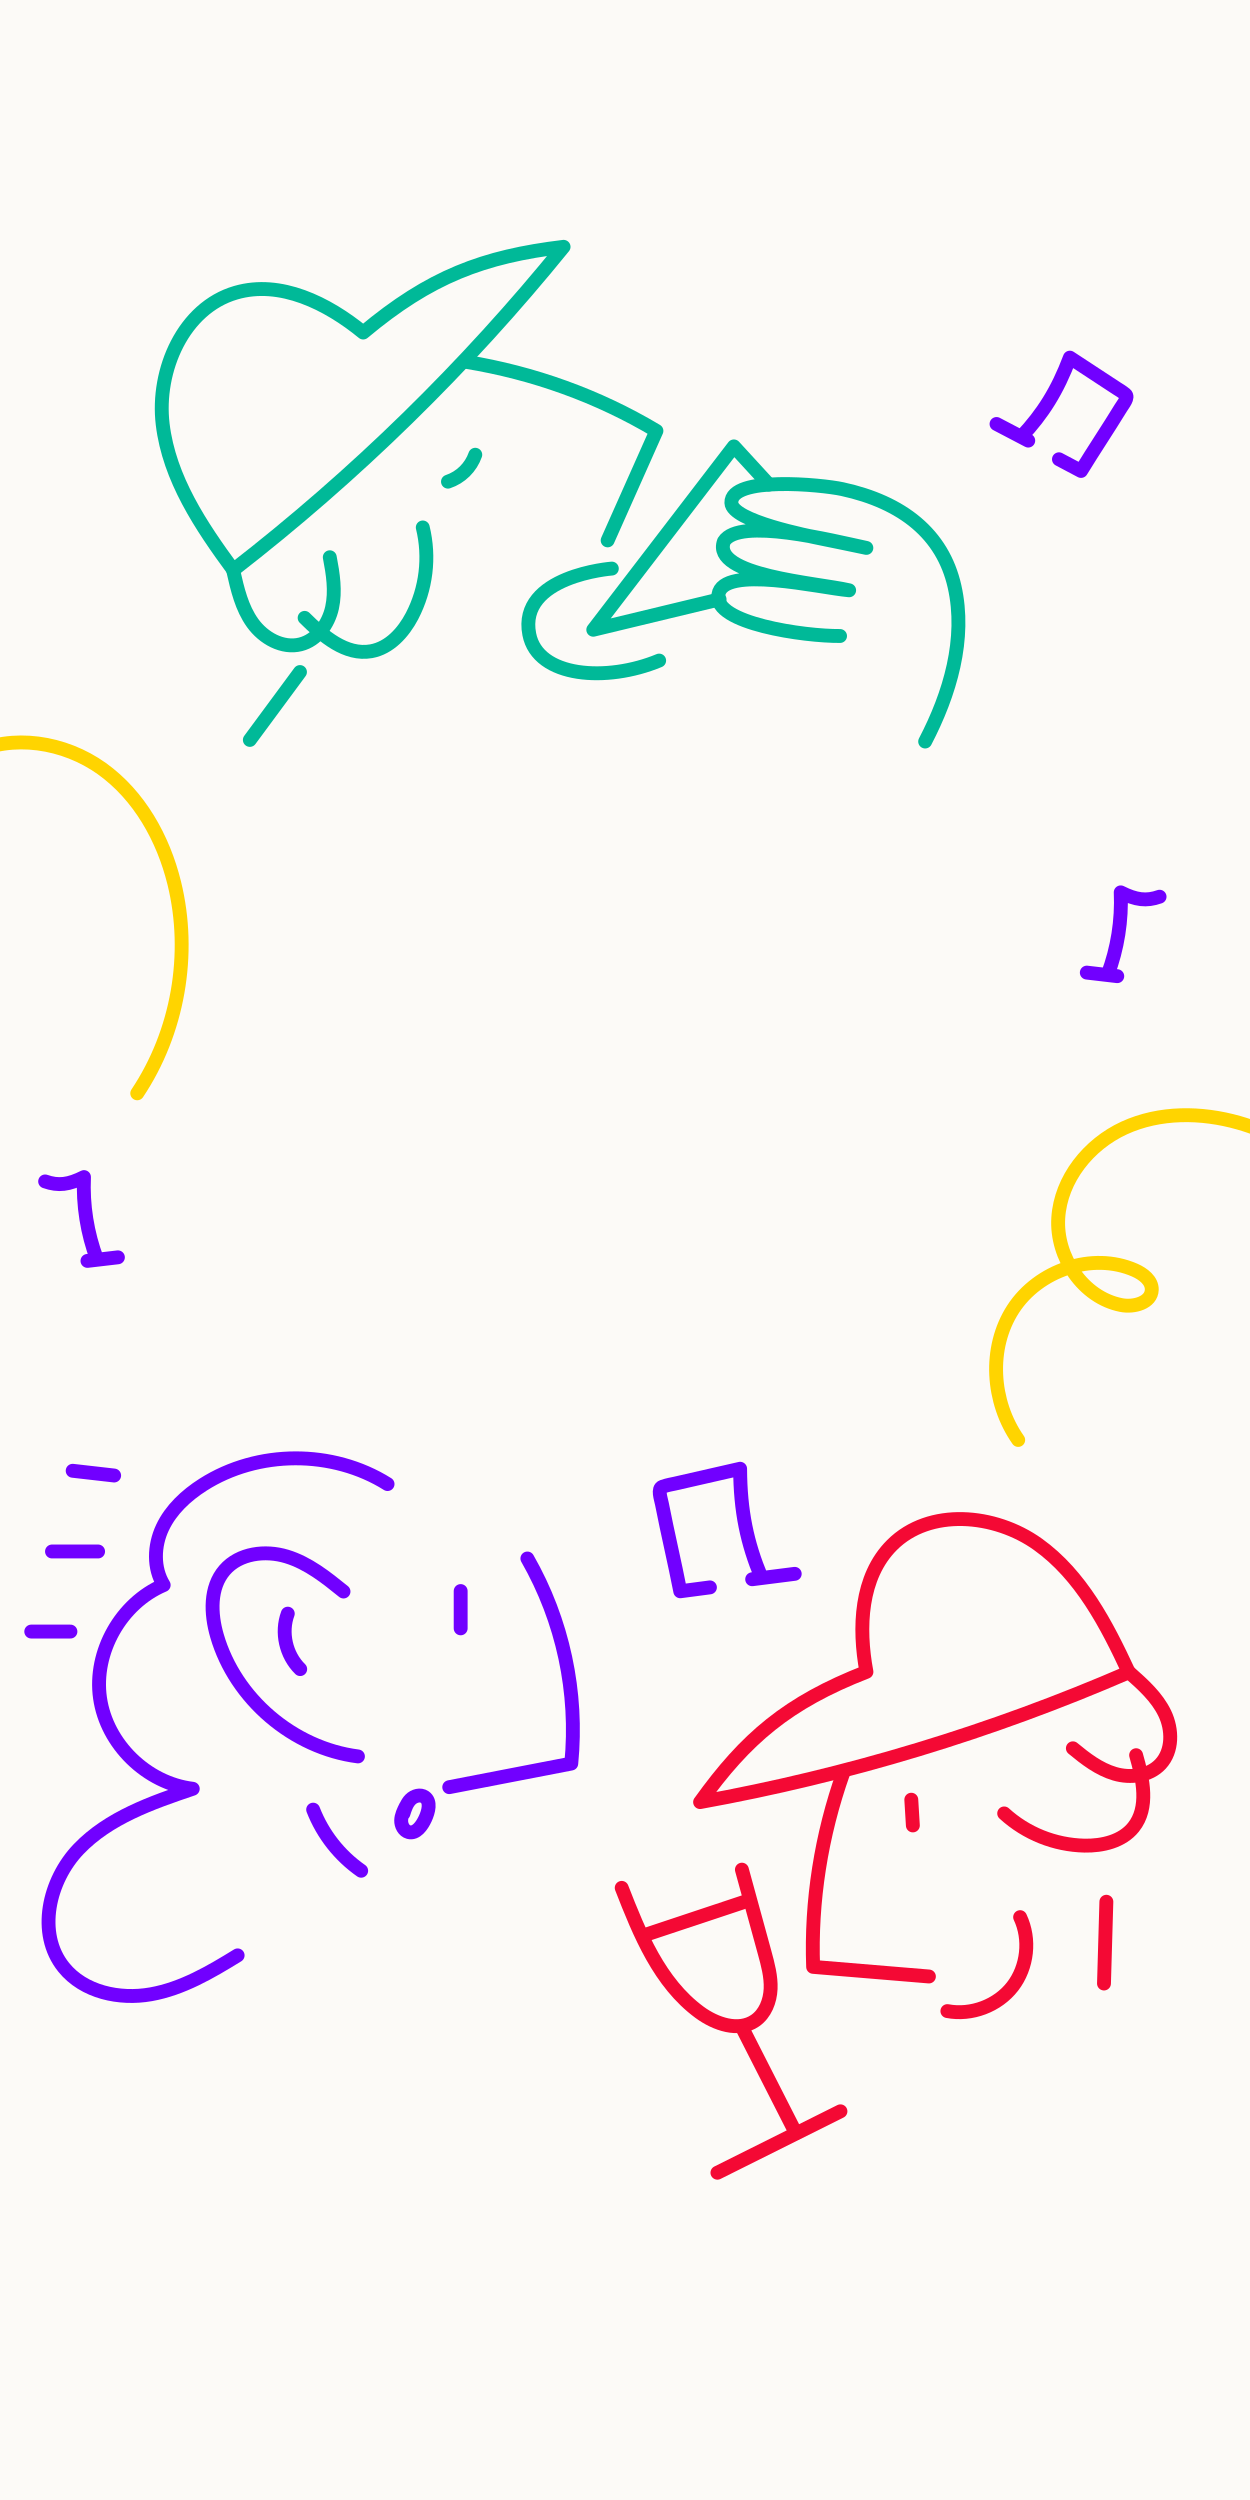
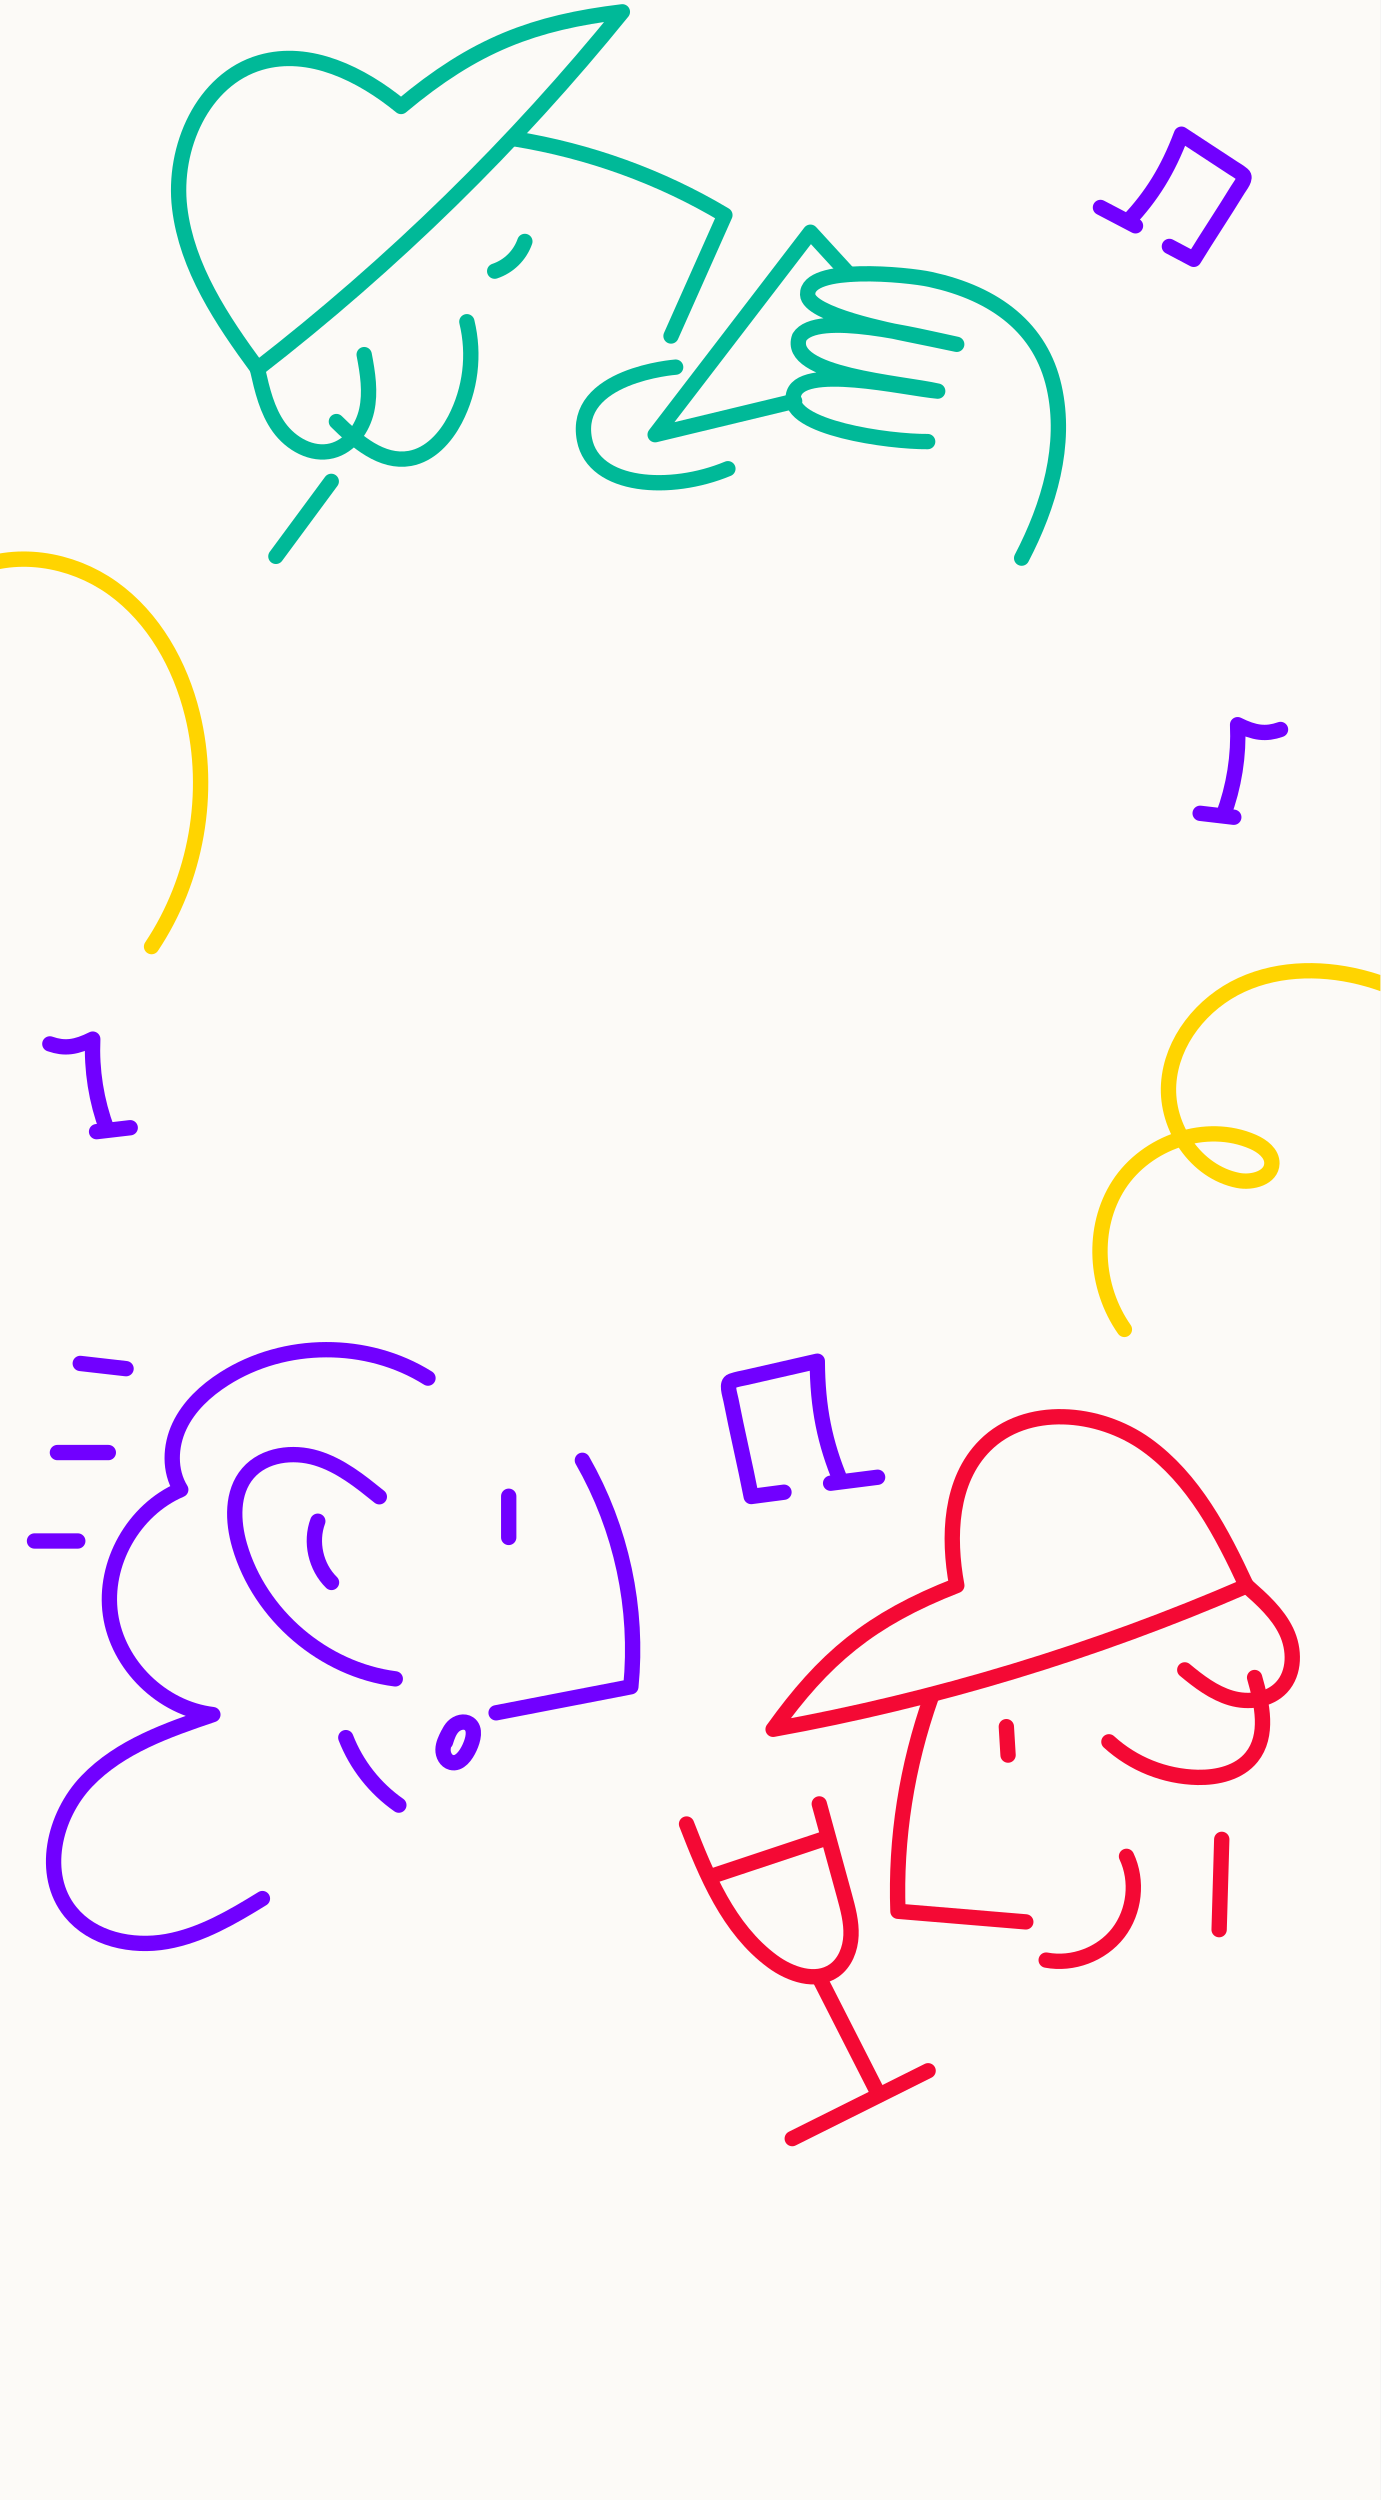
- <svg xmlns="http://www.w3.org/2000/svg" width="360" height="720" viewBox="0 0 360 720" fill="none">
-   <g clip-path="url(#clip0_1:1908)">
-     <rect width="360" height="720" fill="#FCFAF7" />
-     <path d="M176.207 163.752C176.207 163.752 149.152 165.788 152.434 182.674C154.862 195.195 174.81 196.512 189.835 190.244" stroke="#00B998" stroke-width="4" stroke-linecap="round" stroke-linejoin="round" />
-     <path d="M134.233 104.204C153.615 107.378 172.201 114.028 189.051 124.098L175.003 155.63" stroke="#00B998" stroke-width="4" stroke-linecap="round" stroke-linejoin="round" />
-     <path d="M162.311 71.087C134.289 105.668 102.37 136.899 67.186 164.16C57.869 151.492 48.721 137.809 46.854 122.196C44.986 106.583 52.816 88.69 67.92 84.295C80.727 80.561 94.282 87.314 104.602 95.769C123.863 79.637 139.13 73.876 162.306 71.084" stroke="#00B998" stroke-width="4" stroke-linecap="round" stroke-linejoin="round" />
-     <path d="M94.978 160.486C95.897 165.286 96.68 170.254 95.629 175.025C94.579 179.797 91.28 184.373 86.549 185.572C81.36 186.881 75.869 183.778 72.748 179.423C69.628 175.068 68.38 169.702 67.198 164.48" stroke="#00B998" stroke-width="4" stroke-linecap="round" stroke-linejoin="round" />
-     <path d="M87.734 177.943C93.017 183.186 99.564 188.858 106.893 187.558C112.163 186.617 116.172 182.185 118.659 177.436C122.749 169.582 123.85 160.511 121.758 151.906" stroke="#00B998" stroke-width="4" stroke-linecap="round" stroke-linejoin="round" />
-     <path d="M86.392 193.543L71.955 213.099" stroke="#00B998" stroke-width="4" stroke-linecap="round" stroke-linejoin="round" />
-     <path d="M129.015 138.718C130.83 138.112 132.483 137.098 133.846 135.755C135.21 134.411 136.247 132.773 136.88 130.967" stroke="#00B998" stroke-width="4" stroke-linecap="round" stroke-linejoin="round" />
-     <path d="M207.238 172.608L170.863 181.368L211.357 128.564L221.439 139.56" stroke="#00B998" stroke-width="4" stroke-linecap="round" stroke-linejoin="round" />
-     <path d="M266.446 213.561C273.604 199.839 278.308 183.982 274.901 168.89C271.495 153.799 259.904 144.623 242.582 140.865C236.673 139.582 210.375 136.995 210.634 144.815C210.809 150.075 232.87 154.349 236.659 155.141C240.447 155.933 245.147 156.847 249.51 157.798C239.619 155.7 212.836 148.883 208.491 155.923C204.841 165.855 235.243 167.855 244.552 170.003C236.088 169.273 208.119 162.579 206.907 171.251C205.288 179.54 231.729 183.262 241.935 183.167" stroke="#00B998" stroke-width="4" stroke-linecap="round" stroke-linejoin="round" />
-     <path d="M242.855 510.599C236.512 528.547 233.488 547.434 234.182 566.458L267.526 569.229" stroke="#F40934" stroke-width="4" stroke-linecap="round" stroke-linejoin="round" />
-     <path d="M179.051 543.704C184.233 557.018 189.953 571.056 201.452 579.533C206.094 582.957 212.71 585.226 217.463 581.962C220.375 579.962 221.793 576.301 221.94 572.771C222.086 569.242 221.145 565.765 220.213 562.355C218.031 554.391 215.849 546.426 213.667 538.46" stroke="#F40934" stroke-width="4" stroke-linecap="round" stroke-linejoin="round" />
-     <path d="M185.437 557.376L214.427 547.725" stroke="#F40934" stroke-width="4" stroke-linecap="round" stroke-linejoin="round" />
-     <path d="M213.986 584.454L229.208 614.35" stroke="#F40934" stroke-width="4" stroke-linecap="round" stroke-linejoin="round" />
-     <path d="M206.619 625.744L242.051 608.057" stroke="#F40934" stroke-width="4" stroke-linecap="round" stroke-linejoin="round" />
-     <path d="M272.845 579.196C279.763 580.511 287.317 577.671 291.627 572.096C295.937 566.52 296.812 558.499 293.795 552.134" stroke="#F40934" stroke-width="4" stroke-linecap="round" stroke-linejoin="round" />
-     <path d="M201.626 519.004C244.08 511.331 285.507 498.784 325.083 481.611C318.67 467.784 311.312 453.628 298.917 444.757C286.523 435.885 267.669 434.198 256.899 444.972C247.752 454.111 247.166 468.777 249.534 481.49C226.848 490.327 214.824 500.611 201.637 519.003" stroke="#F40934" stroke-width="4" stroke-linecap="round" stroke-linejoin="round" />
-     <path d="M308.988 503.509C312.638 506.538 316.501 509.511 321.036 510.844C325.571 512.177 331.008 511.517 334.235 508.048C337.768 504.251 337.693 498.132 335.452 493.458C333.21 488.784 329.226 485.21 325.346 481.77" stroke="#F40934" stroke-width="4" stroke-linecap="round" stroke-linejoin="round" />
-     <path d="M327.202 505.497C329.19 512.433 330.954 520.639 326.43 526.262C323.174 530.311 317.537 531.638 312.34 531.543C303.76 531.353 295.539 528.057 289.205 522.266" stroke="#F40934" stroke-width="4" stroke-linecap="round" stroke-linejoin="round" />
-     <path d="M262.454 518.314L262.902 525.727" stroke="#F40934" stroke-width="4" stroke-linecap="round" stroke-linejoin="round" />
-     <path d="M318.633 547.704L317.949 571.253" stroke="#F40934" stroke-width="4" stroke-linecap="round" stroke-linejoin="round" />
-     <path d="M151.885 448.846C162.119 466.747 166.536 487.386 164.527 507.907L129.382 514.703" stroke="#7100FF" stroke-width="4" stroke-linecap="round" stroke-linejoin="round" />
-     <path d="M132.672 458.221V468.964" stroke="#7100FF" stroke-width="4" stroke-linecap="round" stroke-linejoin="round" />
-     <path d="M98.93 458.358C93.916 454.301 88.74 450.152 82.562 448.272C76.383 446.392 68.913 447.305 64.696 452.188C60.358 457.206 60.647 464.764 62.498 471.133C67.757 489.226 84.396 503.461 103.087 505.848" stroke="#7100FF" stroke-width="4" stroke-linecap="round" stroke-linejoin="round" />
-     <path d="M82.879 464.734C80.868 470.141 82.332 476.671 86.458 480.704" stroke="#7100FF" stroke-width="4" stroke-linecap="round" stroke-linejoin="round" />
-     <path d="M116.878 520.245C116.232 521.524 115.573 522.857 115.539 524.29C115.506 525.723 116.302 527.282 117.687 527.644C119.854 528.212 121.533 525.799 122.471 523.766C123.408 521.732 124.176 518.841 122.319 517.55C121.071 516.682 119.257 517.194 118.197 518.28C117.136 519.365 116.646 520.869 116.188 522.316" stroke="#7100FF" stroke-width="4" stroke-linecap="round" stroke-linejoin="round" />
-     <path d="M111.615 427.412C95.794 417.463 74.233 417.536 58.478 427.593C53.634 430.685 49.236 434.755 46.791 439.956C44.345 445.157 44.112 451.602 47.14 456.493C34.824 461.746 26.914 475.789 28.806 489.045C30.699 502.3 42.219 513.571 55.514 515.169C43.661 519.178 31.318 523.487 22.657 532.525C13.995 541.563 10.5 556.856 18.356 566.599C24.123 573.751 34.4 575.957 43.447 574.354C52.493 572.75 60.618 567.969 68.437 563.149" stroke="#7100FF" stroke-width="4" stroke-linecap="round" stroke-linejoin="round" />
-     <path d="M32.874 424.948L20.931 423.585" stroke="#7100FF" stroke-width="4" stroke-linecap="round" stroke-linejoin="round" />
-     <path d="M28.251 446.827H14.975" stroke="#7100FF" stroke-width="4" stroke-linecap="round" stroke-linejoin="round" />
-     <path d="M20.284 469.89H9" stroke="#7100FF" stroke-width="4" stroke-linecap="round" stroke-linejoin="round" />
-     <path d="M90.187 521.175C92.951 528.282 97.765 534.409 104.017 538.776" stroke="#7100FF" stroke-width="4" stroke-linecap="round" stroke-linejoin="round" />
-     <path d="M304.978 132.27L308.244 134L311.337 135.636C315.053 129.555 319.072 123.583 322.784 117.499C323.49 116.346 325.15 114.407 324.1 113.554C322.947 112.617 322.318 112.312 321.614 111.848L308.124 103C304.52 112.569 300.312 119.182 294.205 125.713L296.136 126.892L287 122.106" stroke="#7100FF" stroke-width="4" stroke-linecap="round" stroke-linejoin="round" />
-     <path d="M333.956 258.251C330.124 259.599 327.145 259.192 322.768 257C323.132 265.076 321.855 273.143 319.014 280.712C320.602 281.013 318.263 280.727 321.77 281.136C318.066 280.699 316.701 280.549 313 280.11" stroke="#7100FF" stroke-width="4" stroke-linecap="round" stroke-linejoin="round" />
-     <path d="M13.001 340.251C16.833 341.599 19.812 341.192 24.189 339C23.825 347.076 25.102 355.143 27.943 362.712C26.355 363.013 28.694 362.727 25.188 363.136C28.891 362.699 30.256 362.549 33.957 362.11" stroke="#7100FF" stroke-width="4" stroke-linecap="round" stroke-linejoin="round" />
-     <path d="M204.46 457.167L200.072 457.743L195.917 458.29C194.287 449.909 192.271 441.529 190.641 433.15C190.331 431.56 189.278 428.698 190.813 428.17C192.496 427.602 193.331 427.521 194.317 427.297L213.153 423C213.208 435.248 215.158 444.427 219.283 454.305L216.625 454.822L228.88 453.266" stroke="#7100FF" stroke-width="4" stroke-linecap="round" stroke-linejoin="round" />
-     <path d="M396.886 356.679C388.904 340.672 373.976 328.269 356.784 323.366C345.954 320.278 333.979 320.166 323.764 324.86C313.549 329.554 305.473 339.53 304.779 350.775C304.085 362.02 311.865 373.696 322.916 375.856C326.595 376.579 331.612 375.188 331.712 371.43C331.772 368.789 329.225 366.869 326.808 365.803C314.576 360.444 299.027 365.823 291.782 377.008C284.537 388.194 285.557 403.781 293.242 414.71" stroke="#FFD400" stroke-width="4" stroke-miterlimit="10" stroke-linecap="round" />
-     <path d="M39.525 314.875C51.25 297.333 55.218 274.786 50.181 254.308C47.006 241.408 40.115 229.078 29.329 221.362C18.544 213.645 3.601 211.212 -8.323 217.08" stroke="#FFD400" stroke-width="4" stroke-miterlimit="10" stroke-linecap="round" />
+ <svg xmlns="http://www.w3.org/2000/svg" width="360" height="652" viewBox="0 0 360 652" fill="none">
+   <g clip-path="url(#clip0_504_1003)">
+     <path d="M360 -68H0V652H360V-68Z" fill="#FCFAF7" />
+     <path d="M176.207 95.752C176.207 95.752 149.152 97.788 152.434 114.674C154.862 127.195 174.81 128.512 189.835 122.244" stroke="#00B998" stroke-width="4" stroke-linecap="round" stroke-linejoin="round" />
+     <path d="M134.233 36.204C153.615 39.378 172.201 46.028 189.051 56.098L175.003 87.63" stroke="#00B998" stroke-width="4" stroke-linecap="round" stroke-linejoin="round" />
+     <path d="M162.311 3.087C134.289 37.668 102.37 68.899 67.186 96.16C57.869 83.492 48.721 69.809 46.854 54.196C44.986 38.583 52.816 20.69 67.92 16.295C80.727 12.561 94.282 19.314 104.602 27.77C123.863 11.637 139.13 5.876 162.306 3.084" stroke="#00B998" stroke-width="4" stroke-linecap="round" stroke-linejoin="round" />
+     <path d="M94.978 92.486C95.897 97.286 96.68 102.254 95.629 107.025C94.579 111.797 91.28 116.373 86.549 117.572C81.36 118.881 75.869 115.778 72.748 111.423C69.628 107.068 68.38 101.702 67.198 96.48" stroke="#00B998" stroke-width="4" stroke-linecap="round" stroke-linejoin="round" />
+     <path d="M87.734 109.943C93.017 115.186 99.564 120.858 106.893 119.558C112.163 118.617 116.172 114.185 118.659 109.436C122.749 101.582 123.85 92.511 121.758 83.906" stroke="#00B998" stroke-width="4" stroke-linecap="round" stroke-linejoin="round" />
+     <path d="M86.392 125.543L71.955 145.099" stroke="#00B998" stroke-width="4" stroke-linecap="round" stroke-linejoin="round" />
+     <path d="M129.015 70.718C130.83 70.112 132.483 69.098 133.846 67.755C135.21 66.411 136.247 64.773 136.88 62.967" stroke="#00B998" stroke-width="4" stroke-linecap="round" stroke-linejoin="round" />
+     <path d="M207.238 104.608L170.863 113.368L211.357 60.564L221.439 71.56" stroke="#00B998" stroke-width="4" stroke-linecap="round" stroke-linejoin="round" />
+     <path d="M266.446 145.561C273.604 131.839 278.308 115.982 274.901 100.89C271.495 85.799 259.904 76.623 242.582 72.865C236.673 71.582 210.375 68.995 210.634 76.815C210.809 82.075 232.87 86.349 236.659 87.141C240.447 87.933 245.147 88.847 249.51 89.798C239.619 87.7 212.836 80.883 208.491 87.923C204.841 97.855 235.243 99.855 244.552 102.003C236.088 101.273 208.119 94.579 206.907 103.251C205.288 111.54 231.729 115.262 241.935 115.167" stroke="#00B998" stroke-width="4" stroke-linecap="round" stroke-linejoin="round" />
+     <path d="M242.855 442.599C236.512 460.547 233.488 479.434 234.182 498.458L267.526 501.229" stroke="#F40934" stroke-width="4" stroke-linecap="round" stroke-linejoin="round" />
+     <path d="M179.051 475.704C184.233 489.018 189.953 503.056 201.452 511.533C206.094 514.957 212.71 517.226 217.463 513.962C220.375 511.962 221.793 508.301 221.94 504.771C222.086 501.242 221.145 497.765 220.213 494.355C218.031 486.391 215.849 478.426 213.667 470.46" stroke="#F40934" stroke-width="4" stroke-linecap="round" stroke-linejoin="round" />
+     <path d="M185.437 489.376L214.427 479.725" stroke="#F40934" stroke-width="4" stroke-linecap="round" stroke-linejoin="round" />
+     <path d="M213.986 516.454L229.208 546.35" stroke="#F40934" stroke-width="4" stroke-linecap="round" stroke-linejoin="round" />
+     <path d="M206.619 557.744L242.051 540.057" stroke="#F40934" stroke-width="4" stroke-linecap="round" stroke-linejoin="round" />
+     <path d="M272.845 511.196C279.763 512.511 287.317 509.671 291.627 504.096C295.937 498.52 296.812 490.499 293.795 484.134" stroke="#F40934" stroke-width="4" stroke-linecap="round" stroke-linejoin="round" />
+     <path d="M201.626 451.004C244.08 443.331 285.507 430.784 325.083 413.611C318.67 399.784 311.312 385.628 298.917 376.757C286.523 367.885 267.669 366.198 256.899 376.972C247.752 386.111 247.166 400.777 249.534 413.49C226.848 422.327 214.824 432.611 201.637 451.003" stroke="#F40934" stroke-width="4" stroke-linecap="round" stroke-linejoin="round" />
+     <path d="M308.988 435.509C312.638 438.538 316.501 441.511 321.036 442.844C325.571 444.177 331.008 443.517 334.235 440.048C337.768 436.251 337.693 430.132 335.452 425.458C333.21 420.784 329.226 417.21 325.346 413.77" stroke="#F40934" stroke-width="4" stroke-linecap="round" stroke-linejoin="round" />
+     <path d="M327.202 437.497C329.19 444.433 330.954 452.639 326.43 458.262C323.174 462.311 317.537 463.638 312.34 463.543C303.76 463.353 295.539 460.057 289.205 454.266" stroke="#F40934" stroke-width="4" stroke-linecap="round" stroke-linejoin="round" />
+     <path d="M262.454 450.314L262.902 457.727" stroke="#F40934" stroke-width="4" stroke-linecap="round" stroke-linejoin="round" />
+     <path d="M318.633 479.704L317.949 503.253" stroke="#F40934" stroke-width="4" stroke-linecap="round" stroke-linejoin="round" />
+     <path d="M151.885 380.846C162.119 398.747 166.536 419.386 164.527 439.907L129.382 446.703" stroke="#7100FF" stroke-width="4" stroke-linecap="round" stroke-linejoin="round" />
+     <path d="M132.672 390.221V400.964" stroke="#7100FF" stroke-width="4" stroke-linecap="round" stroke-linejoin="round" />
+     <path d="M98.93 390.358C93.916 386.301 88.74 382.152 82.562 380.272C76.383 378.392 68.913 379.305 64.696 384.188C60.358 389.206 60.647 396.764 62.498 403.133C67.757 421.226 84.396 435.461 103.087 437.848" stroke="#7100FF" stroke-width="4" stroke-linecap="round" stroke-linejoin="round" />
+     <path d="M82.879 396.734C80.868 402.141 82.332 408.671 86.458 412.704" stroke="#7100FF" stroke-width="4" stroke-linecap="round" stroke-linejoin="round" />
+     <path d="M116.878 452.245C116.232 453.524 115.573 454.857 115.539 456.29C115.506 457.723 116.302 459.282 117.687 459.644C119.854 460.212 121.533 457.799 122.471 455.766C123.408 453.732 124.176 450.841 122.319 449.55C121.071 448.682 119.257 449.194 118.197 450.28C117.136 451.365 116.646 452.869 116.188 454.316" stroke="#7100FF" stroke-width="4" stroke-linecap="round" stroke-linejoin="round" />
+     <path d="M111.615 359.412C95.794 349.463 74.233 349.536 58.478 359.593C53.634 362.685 49.236 366.755 46.791 371.956C44.345 377.157 44.112 383.602 47.14 388.493C34.824 393.746 26.914 407.789 28.806 421.045C30.699 434.3 42.219 445.571 55.514 447.169C43.661 451.178 31.318 455.487 22.657 464.525C13.995 473.563 10.5 488.856 18.356 498.599C24.123 505.751 34.4 507.957 43.447 506.354C52.493 504.75 60.618 499.969 68.437 495.149" stroke="#7100FF" stroke-width="4" stroke-linecap="round" stroke-linejoin="round" />
+     <path d="M32.874 356.948L20.931 355.585" stroke="#7100FF" stroke-width="4" stroke-linecap="round" stroke-linejoin="round" />
+     <path d="M28.251 378.827H14.975" stroke="#7100FF" stroke-width="4" stroke-linecap="round" stroke-linejoin="round" />
+     <path d="M20.284 401.89H9" stroke="#7100FF" stroke-width="4" stroke-linecap="round" stroke-linejoin="round" />
+     <path d="M90.187 453.175C92.951 460.282 97.765 466.409 104.017 470.776" stroke="#7100FF" stroke-width="4" stroke-linecap="round" stroke-linejoin="round" />
+     <path d="M304.978 64.27L308.244 66L311.337 67.636C315.053 61.555 319.072 55.583 322.784 49.499C323.49 48.346 325.15 46.407 324.1 45.554C322.947 44.617 322.318 44.312 321.614 43.848L308.124 35C304.52 44.569 300.312 51.182 294.205 57.713L296.136 58.892L287 54.106" stroke="#7100FF" stroke-width="4" stroke-linecap="round" stroke-linejoin="round" />
+     <path d="M333.956 190.251C330.124 191.599 327.145 191.192 322.768 189C323.132 197.076 321.855 205.143 319.014 212.712C320.602 213.013 318.263 212.727 321.77 213.136C318.066 212.699 316.701 212.549 313 212.11" stroke="#7100FF" stroke-width="4" stroke-linecap="round" stroke-linejoin="round" />
+     <path d="M13.001 272.251C16.833 273.599 19.812 273.192 24.189 271C23.825 279.076 25.102 287.143 27.943 294.712C26.355 295.013 28.694 294.727 25.187 295.136C28.891 294.699 30.256 294.549 33.957 294.11" stroke="#7100FF" stroke-width="4" stroke-linecap="round" stroke-linejoin="round" />
+     <path d="M204.46 389.167L200.072 389.743L195.917 390.29C194.287 381.909 192.271 373.529 190.641 365.15C190.331 363.56 189.278 360.698 190.813 360.17C192.496 359.602 193.331 359.521 194.317 359.297L213.153 355C213.208 367.248 215.158 376.427 219.283 386.305L216.625 386.822L228.88 385.266" stroke="#7100FF" stroke-width="4" stroke-linecap="round" stroke-linejoin="round" />
+     <path d="M396.886 288.679C388.904 272.672 373.976 260.269 356.784 255.366C345.954 252.278 333.979 252.166 323.764 256.86C313.549 261.554 305.473 271.53 304.779 282.775C304.085 294.02 311.865 305.696 322.916 307.856C326.595 308.579 331.612 307.188 331.712 303.43C331.772 300.789 329.225 298.869 326.808 297.803C314.576 292.444 299.027 297.823 291.782 309.008C284.537 320.194 285.557 335.781 293.242 346.71" stroke="#FFD400" stroke-width="4" stroke-miterlimit="10" stroke-linecap="round" />
+     <path d="M39.525 246.875C51.25 229.333 55.218 206.786 50.181 186.308C47.006 173.408 40.114 161.078 29.329 153.362C18.544 145.645 3.6 143.212 -8.323 149.08" stroke="#FFD400" stroke-width="4" stroke-miterlimit="10" stroke-linecap="round" />
  </g>
  <defs>
-     <clipPath id="clip0_1:1908">
-       <rect width="360" height="720" fill="white" />
+     <clipPath id="clip0_504_1003">
+       <rect width="360" height="720" fill="white" transform="translate(0 -68)" />
    </clipPath>
  </defs>
</svg>
